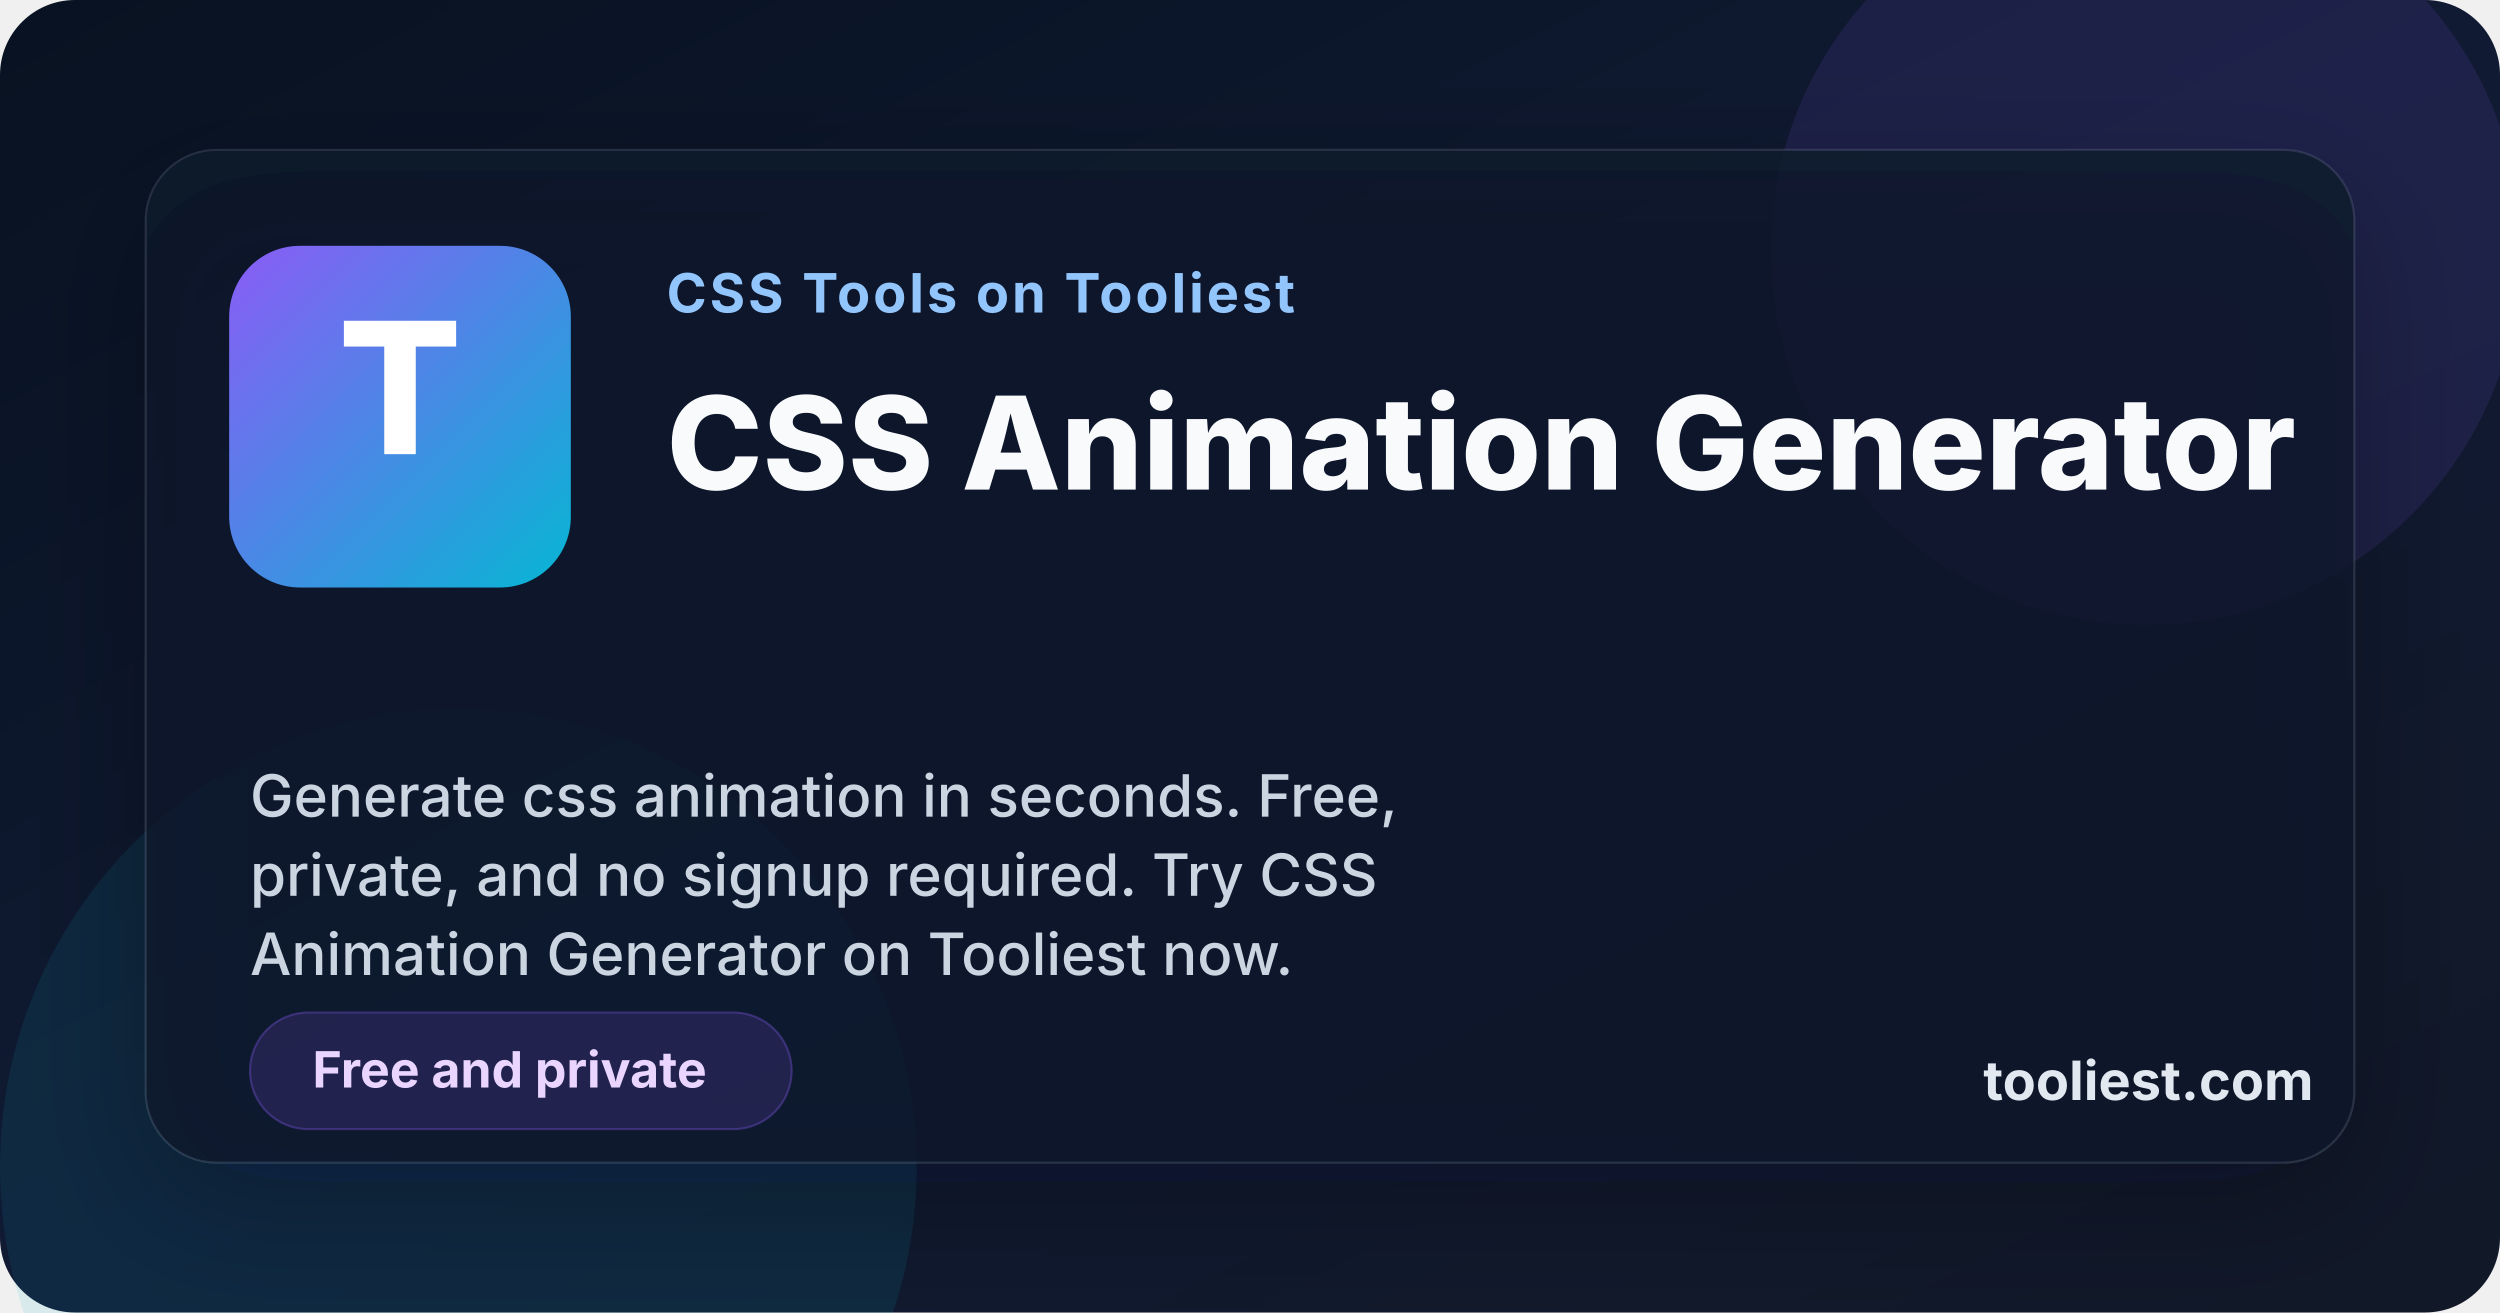
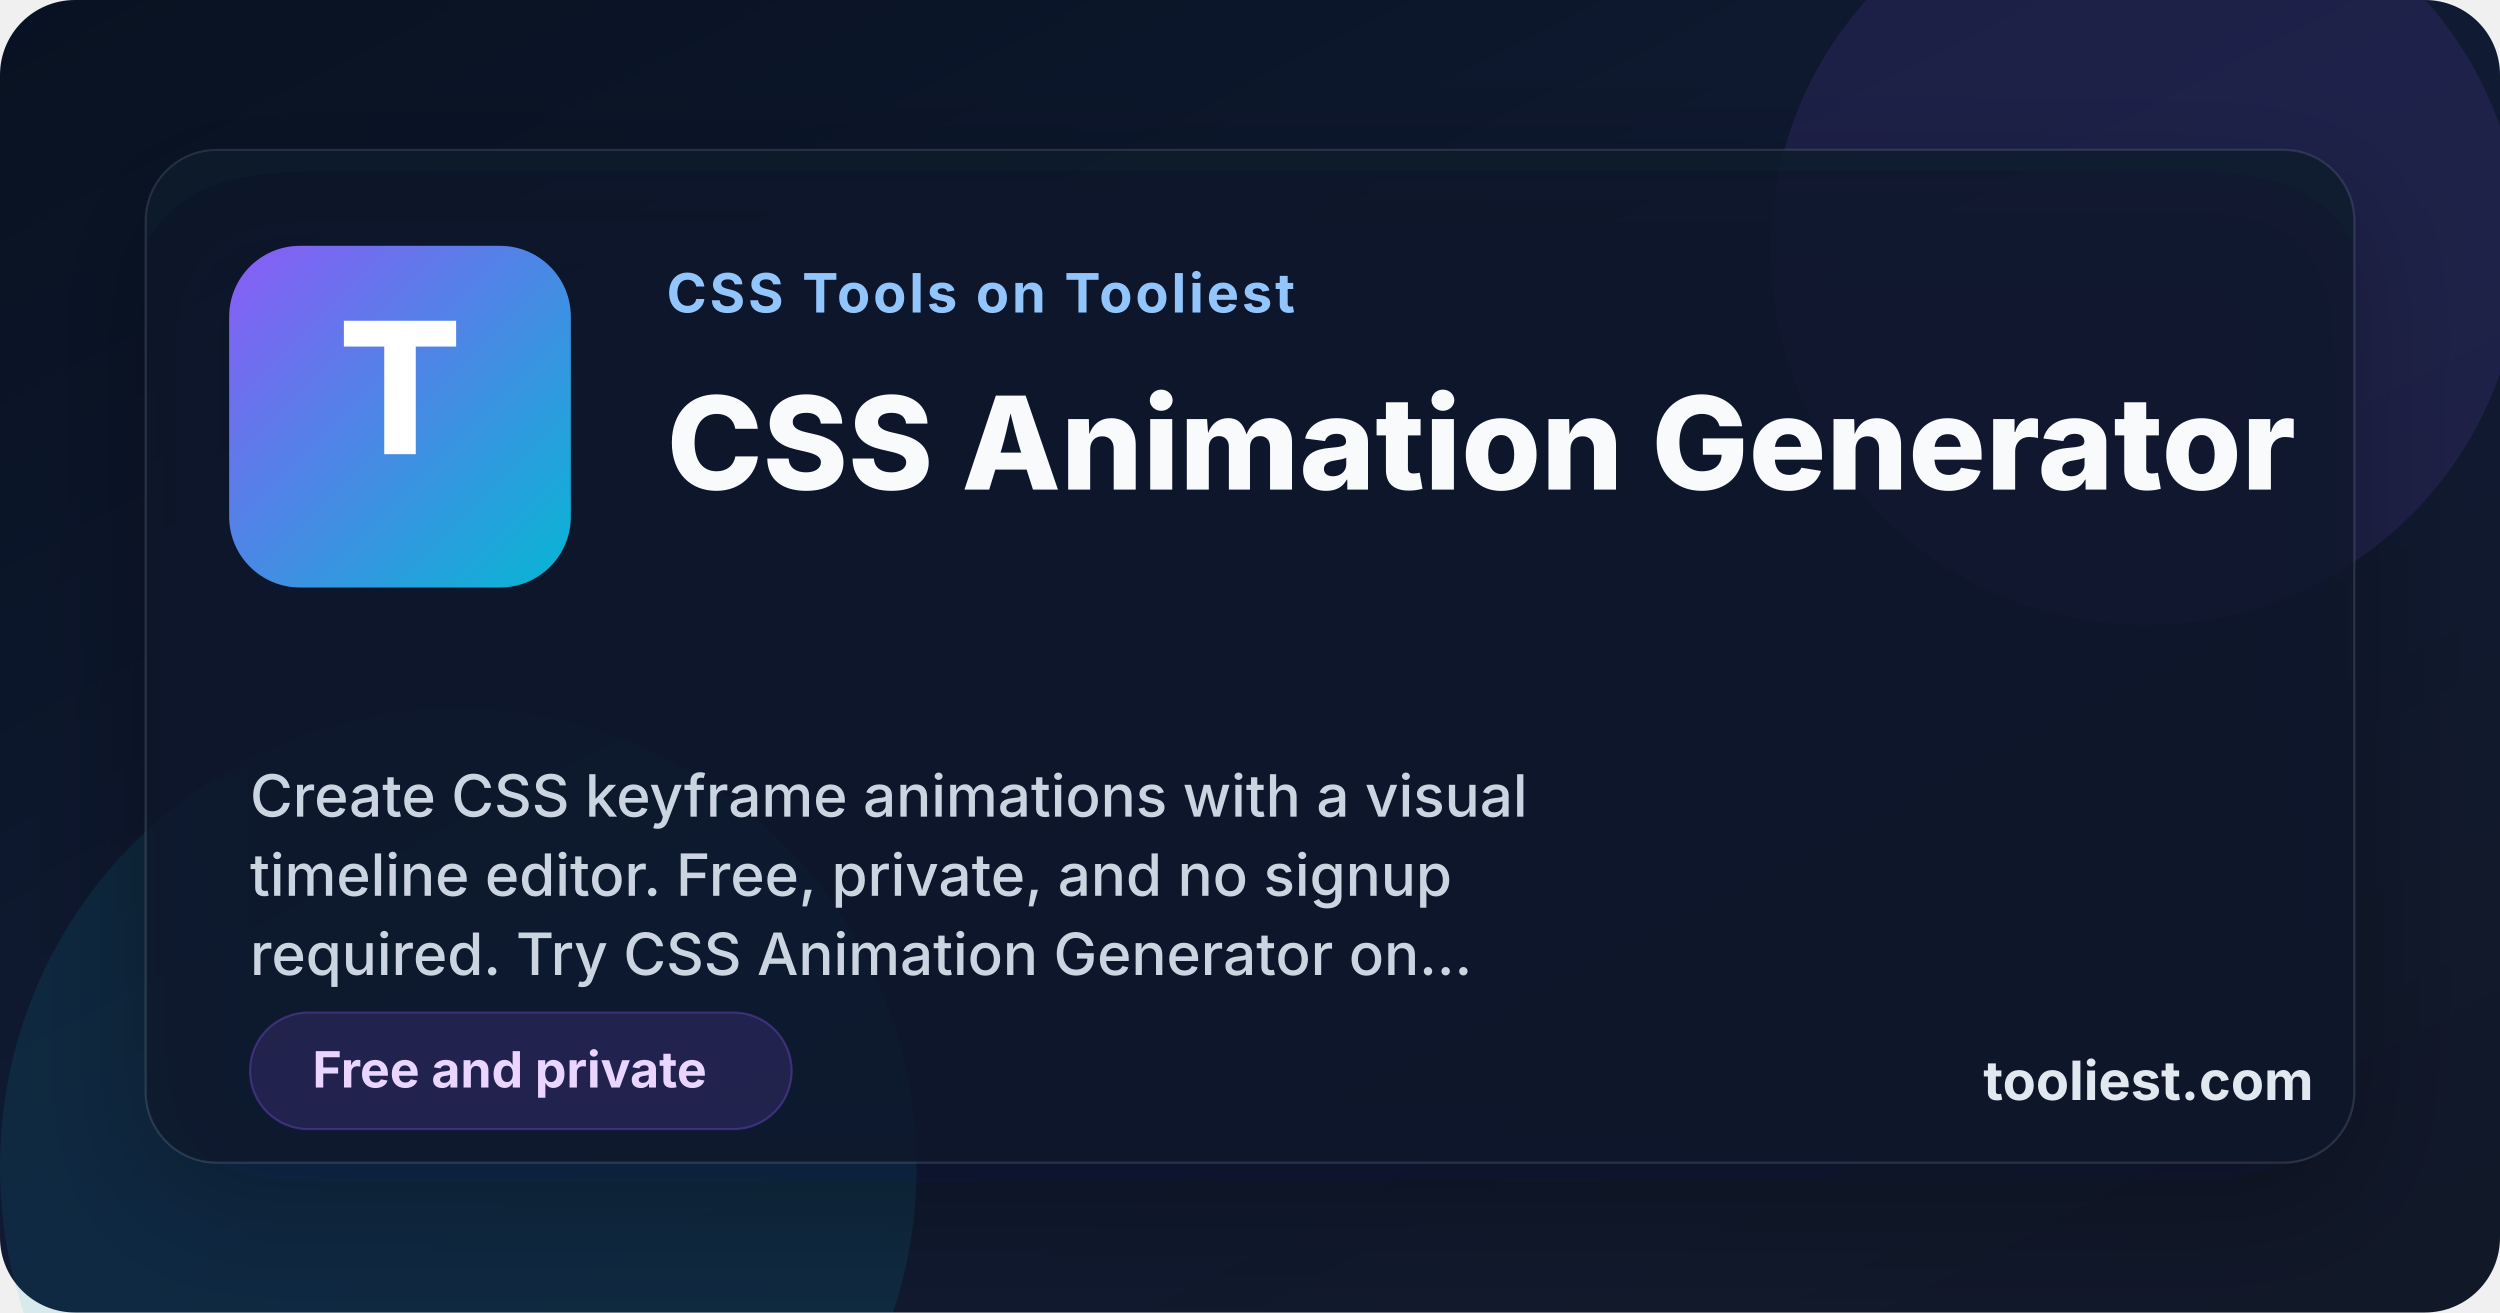
<svg xmlns="http://www.w3.org/2000/svg" width="1200" height="630" viewBox="0 0 1200 630" role="img" aria-labelledby="title desc">
  <defs>
    <linearGradient id="bg" x1="0%" x2="100%" y1="0%" y2="100%">
      <stop offset="0%" stop-color="#081221" />
      <stop offset="50%" stop-color="#101a33" />
      <stop offset="100%" stop-color="#111827" />
    </linearGradient>
    <linearGradient id="accent" x1="0%" x2="100%" y1="0%" y2="100%">
      <stop offset="0%" stop-color="#8b5cf6" />
      <stop offset="100%" stop-color="#06b6d4" />
    </linearGradient>
    <filter id="shadow" x="-20%" y="-20%" width="140%" height="140%">
      <feDropShadow dx="0" dy="20" stdDeviation="30" flood-color="#020617" flood-opacity="0.35" />
    </filter>
  </defs>
  <rect width="1200" height="630" fill="url(#bg)" rx="36" />
  <circle cx="1030" cy="120" r="180" fill="#8b5cf6" opacity="0.12" />
  <circle cx="220" cy="560" r="220" fill="#06b6d4" opacity="0.1" />
  <rect x="70" y="72" width="1060" height="486" rx="34" fill="rgba(15, 23, 42, 0.78)" stroke="rgba(148, 163, 184, 0.18)" filter="url(#shadow)" />
  <rect x="110" y="118" width="164" height="164" rx="34" fill="url(#accent)" />
  <text x="192" y="218" text-anchor="middle" font-family="Inter, Arial, sans-serif" font-size="88" font-weight="800" fill="#ffffff">T</text>
  <text x="320" y="150" font-family="Inter, Arial, sans-serif" font-size="26" font-weight="700" letter-spacing="1.4" fill="#93c5fd">CSS Tools on Tooliest</text>
  <text x="320" y="235" font-family="Inter, Arial, sans-serif" font-size="62" font-weight="800" fill="#f8fafc">CSS Animation Generator</text>
-   <text x="120" y="392" font-family="Inter, Arial, sans-serif" font-size="28" font-weight="500" fill="#cbd5e1">Generate css animation in seconds. Free,</text>
-   <text x="120" y="430" font-family="Inter, Arial, sans-serif" font-size="28" font-weight="500" fill="#cbd5e1">private, and no signup required. Try CSS</text>
-   <text x="120" y="468" font-family="Inter, Arial, sans-serif" font-size="28" font-weight="500" fill="#cbd5e1">Animation Generator on Tooliest now.</text>
+   <text x="120" y="392" font-family="Inter, Arial, sans-serif" font-size="28" font-weight="500" fill="#cbd5e1">Create CSS keyframe animations with a visual</text>
+   <text x="120" y="430" font-family="Inter, Arial, sans-serif" font-size="28" font-weight="500" fill="#cbd5e1">timeline editor. Free, private, and no signup</text>
+   <text x="120" y="468" font-family="Inter, Arial, sans-serif" font-size="28" font-weight="500" fill="#cbd5e1">required. Try CSS Animation Generator on...</text>
  <rect x="120" y="486" width="260" height="56" rx="28" fill="rgba(139, 92, 246, 0.16)" stroke="rgba(139, 92, 246, 0.32)" />
  <text x="150" y="522" font-family="Inter, Arial, sans-serif" font-size="24" font-weight="700" fill="#e9d5ff">Free and private</text>
  <text x="952" y="528" font-family="Inter, Arial, sans-serif" font-size="26" font-weight="700" fill="#e2e8f0">tooliest.com</text>
</svg>
